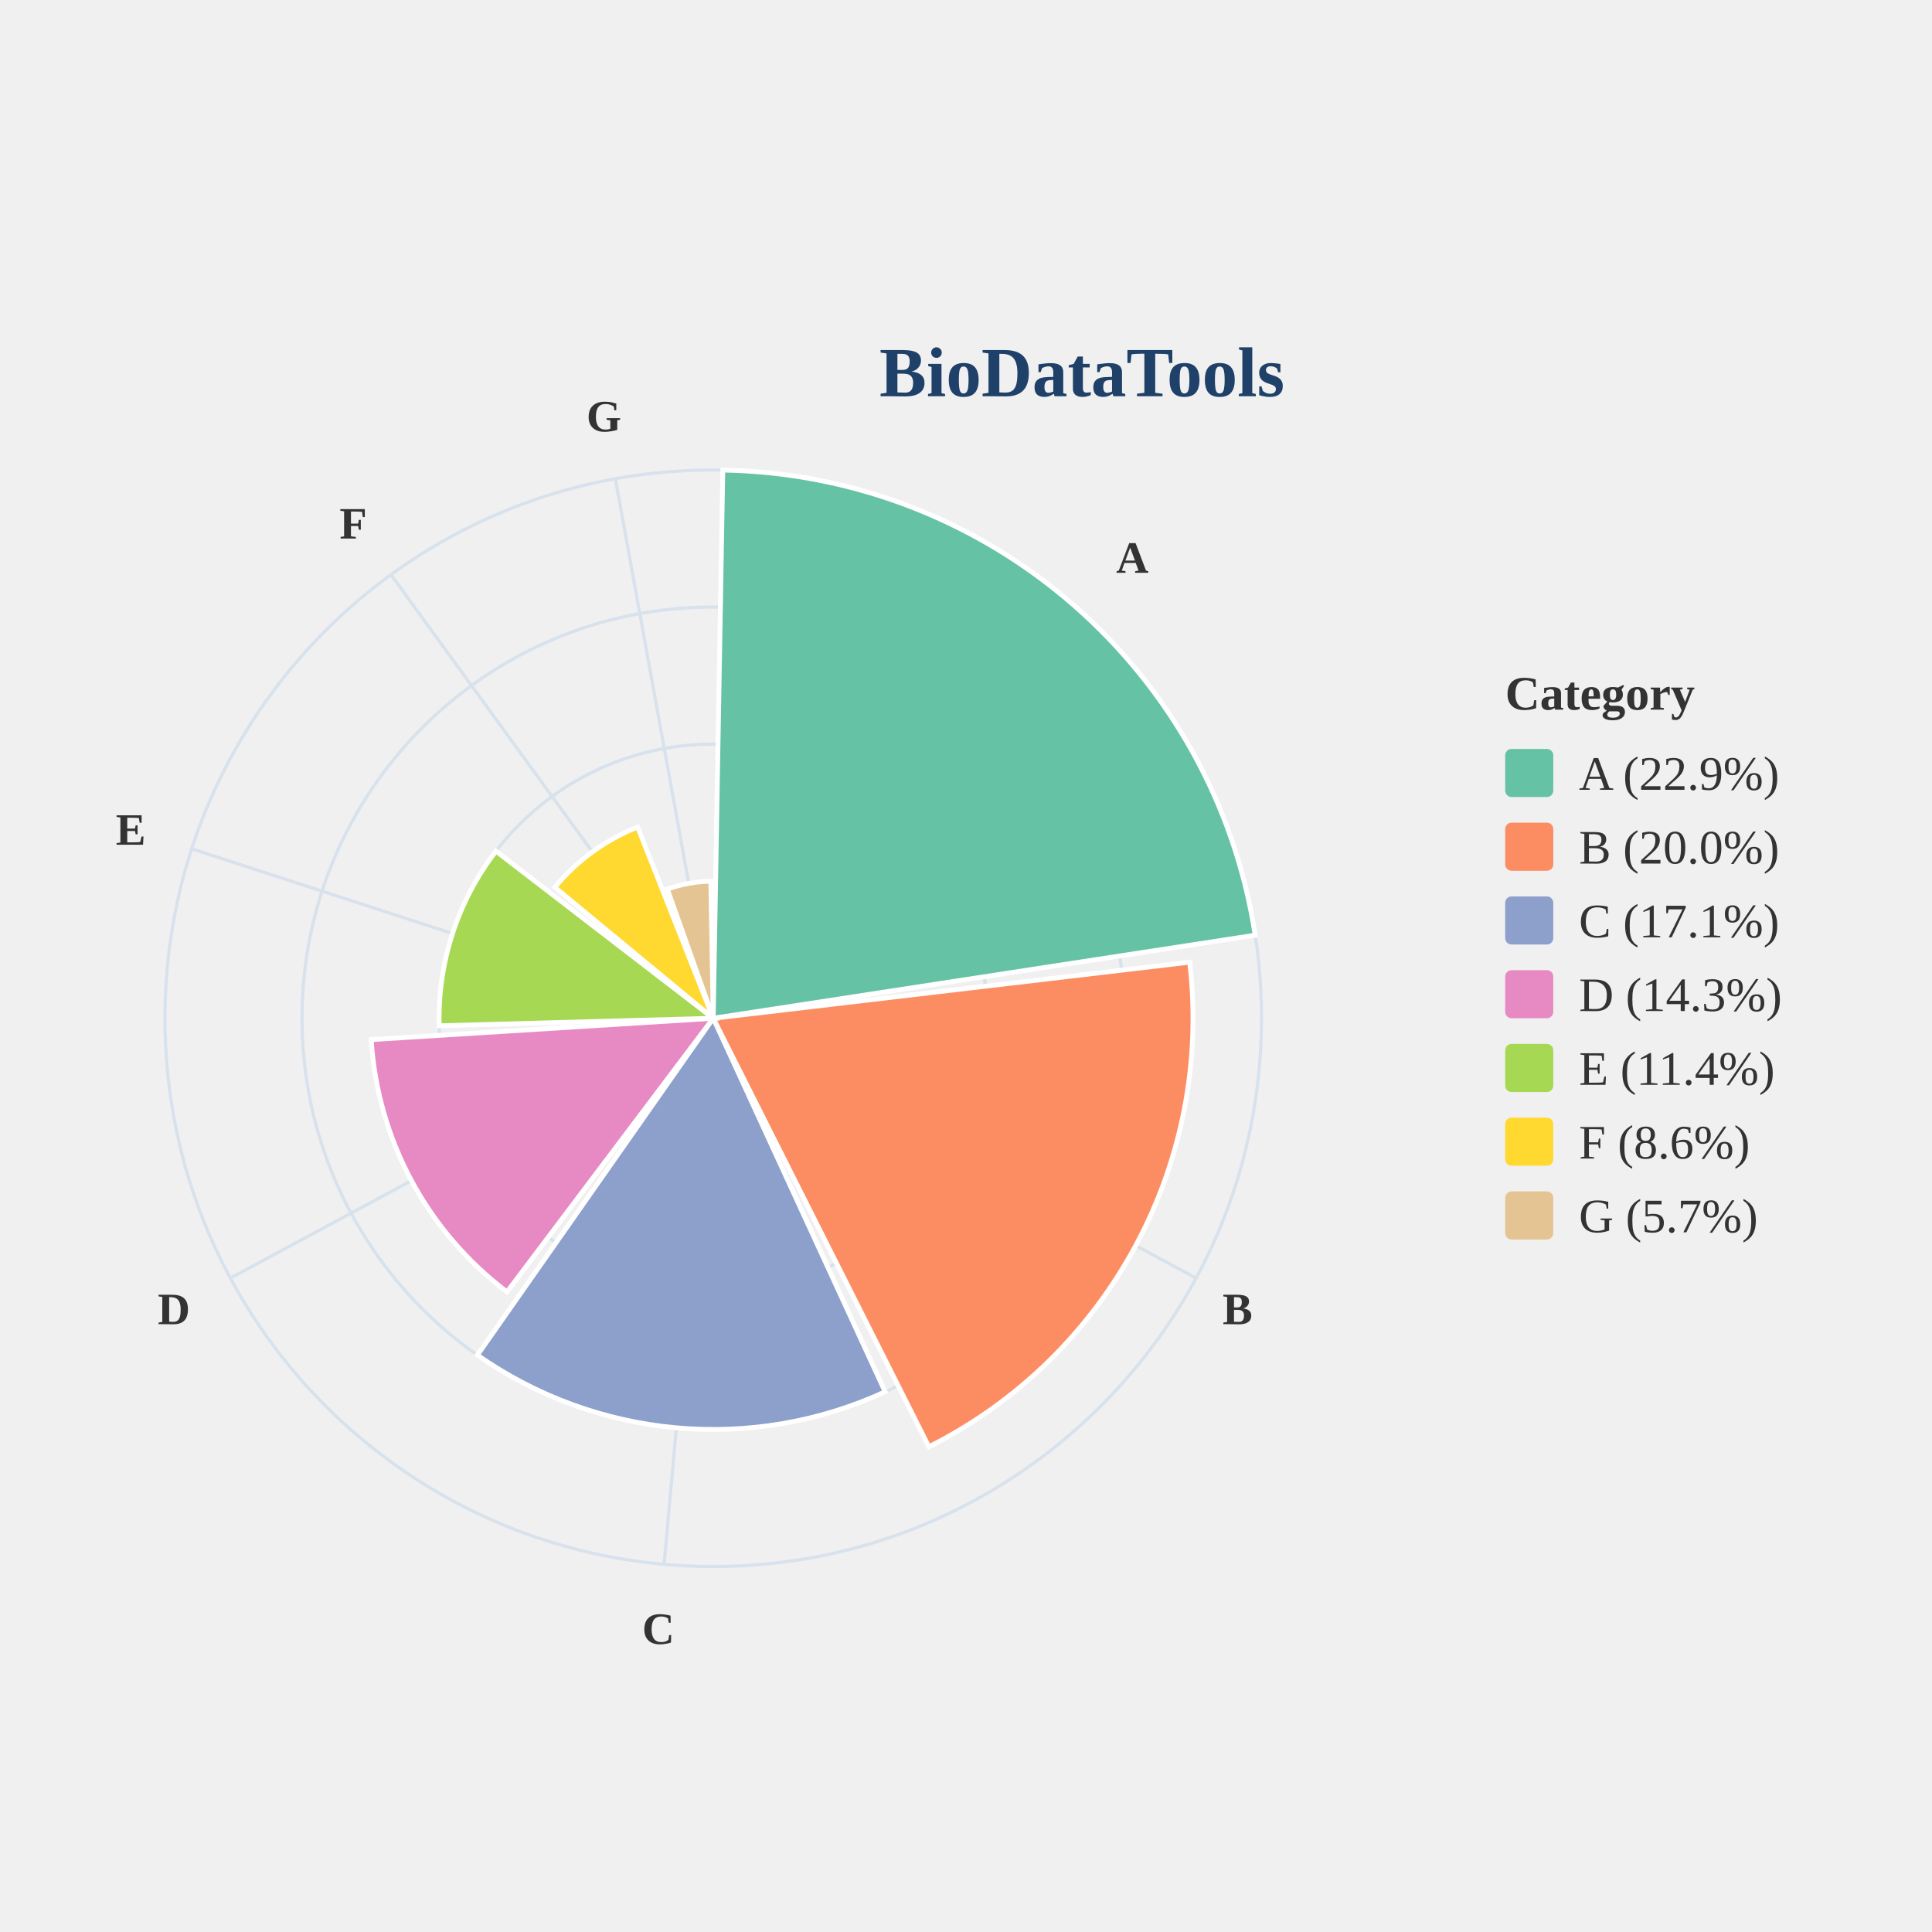
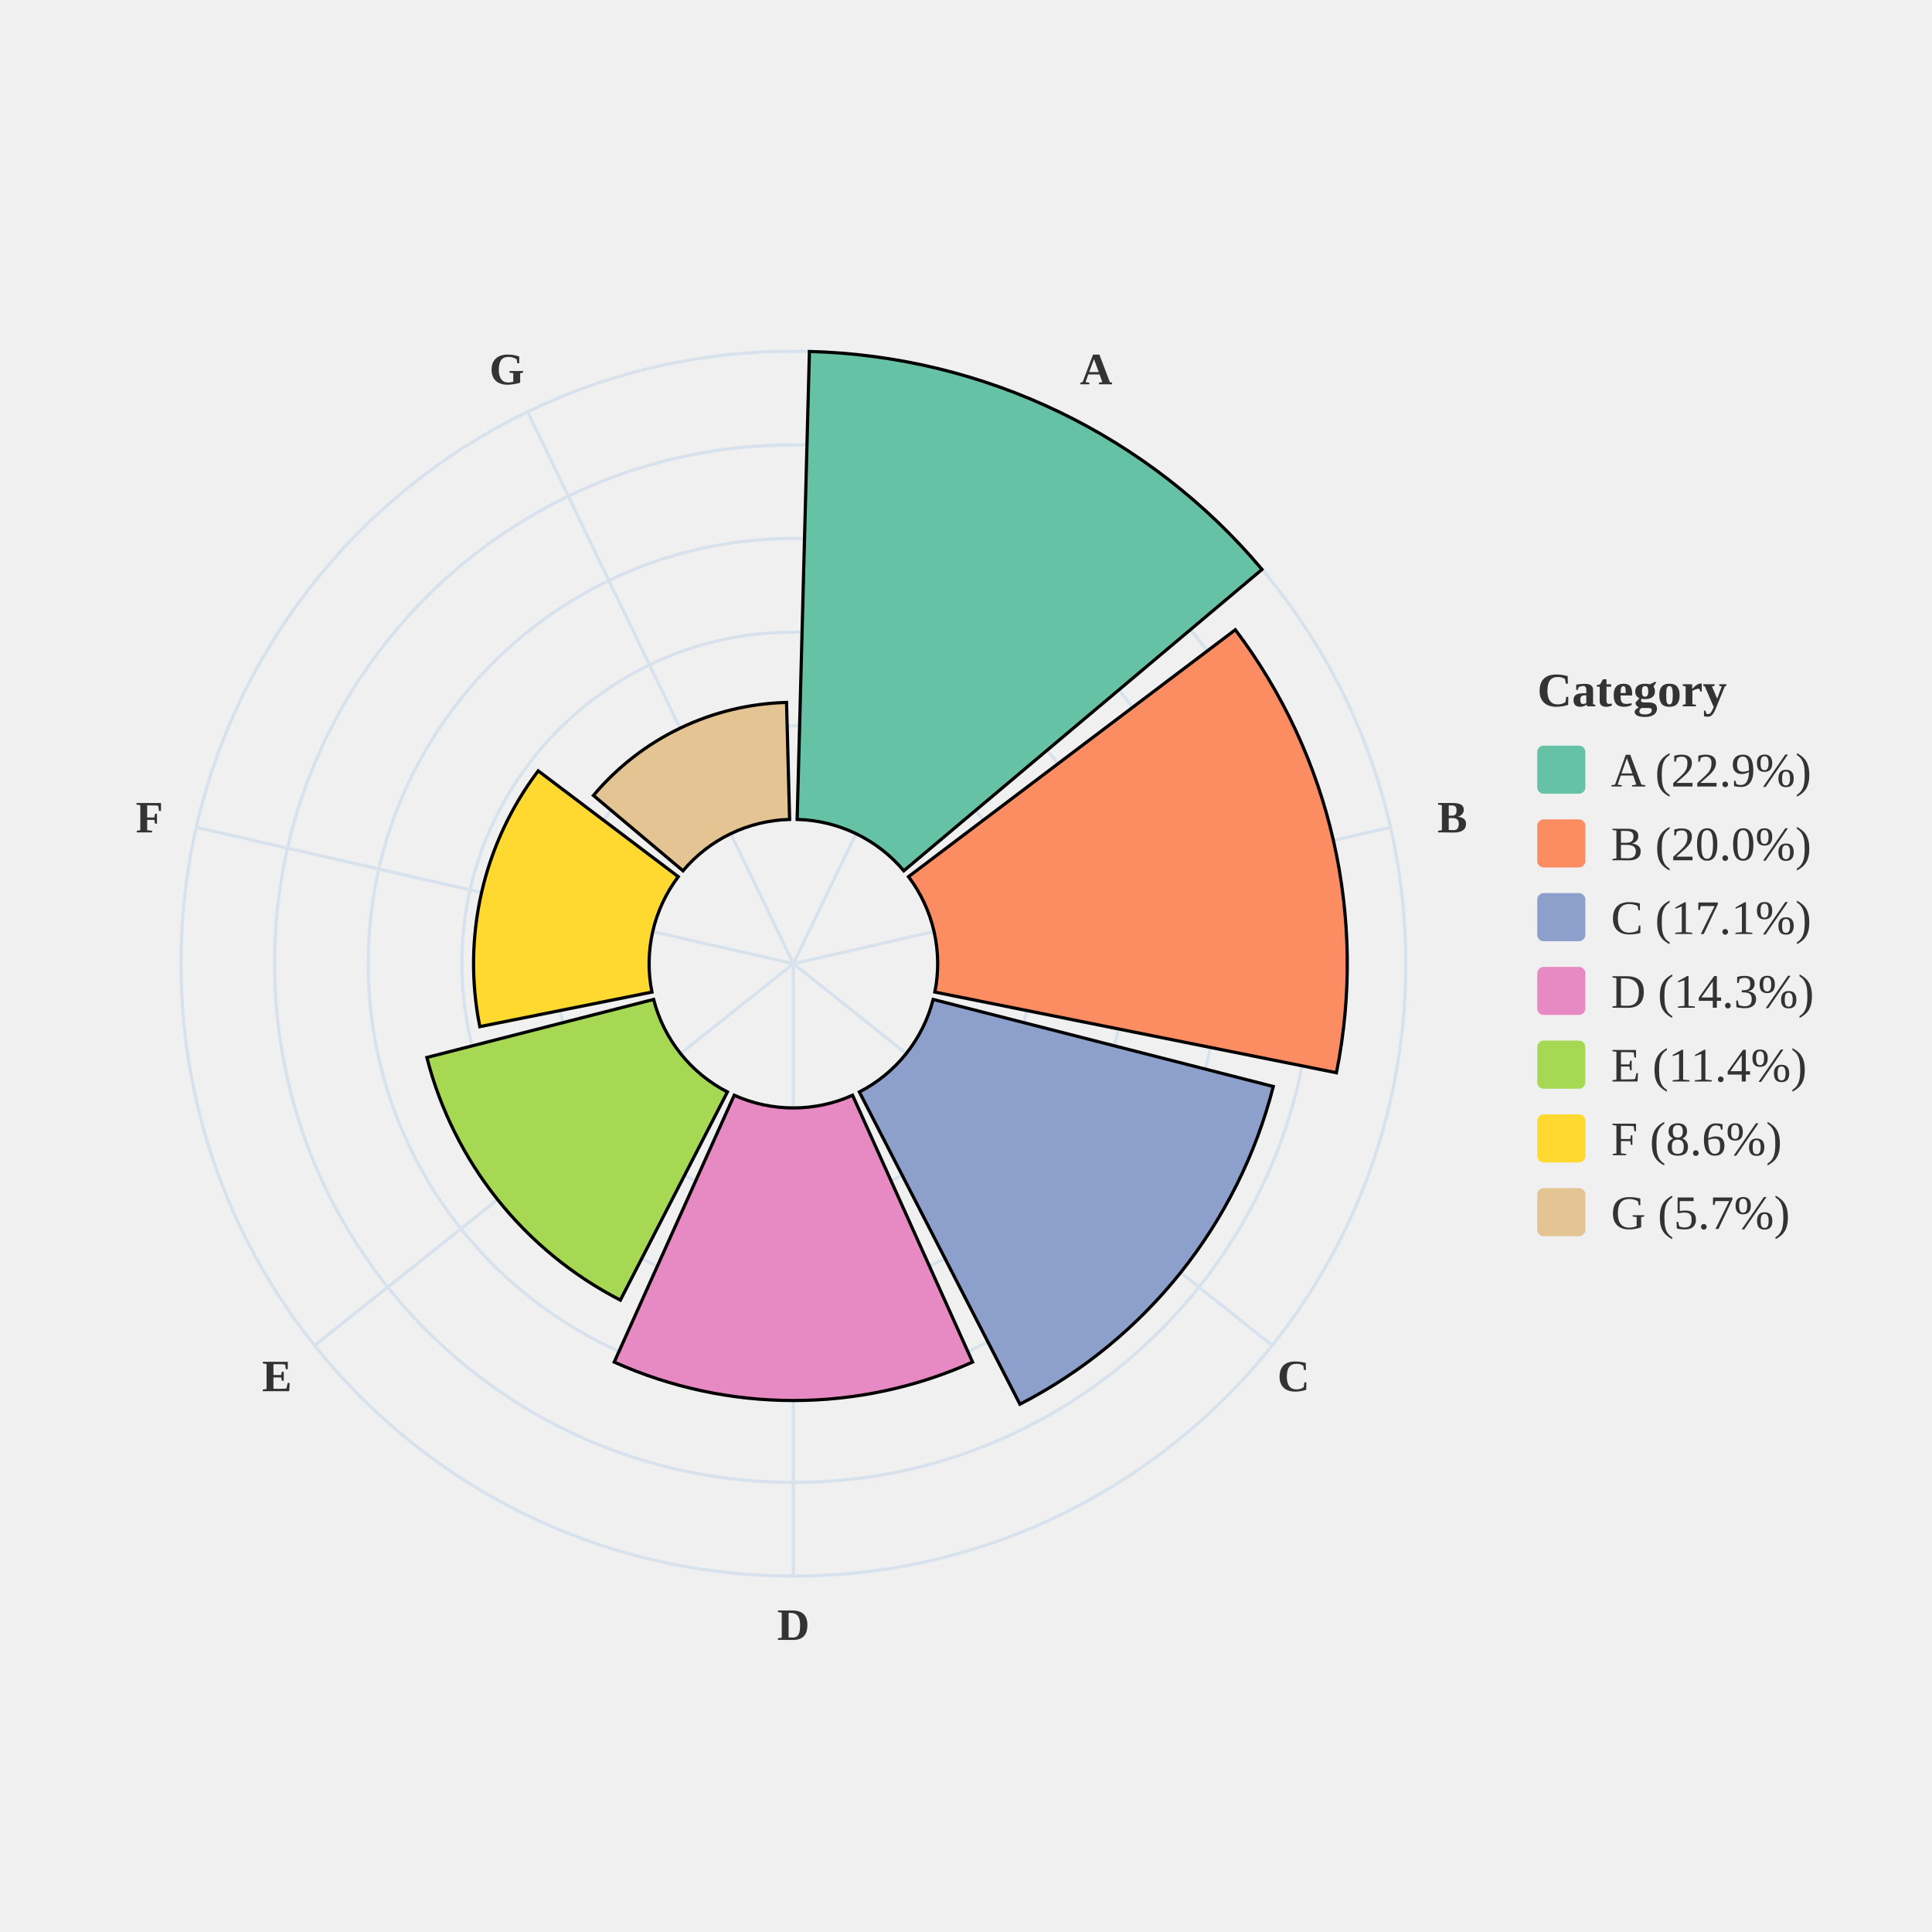
<svg xmlns="http://www.w3.org/2000/svg" width="700" height="700" viewBox="0 0 700 700" style="background: rgb(255, 255, 255); font-family: &quot;Times New Roman&quot;; overflow: hidden; cursor: grab; touch-action: none;">
-   <g class="viewport" transform="translate(-14.58365,-56.24771) scale(1.161704)">
-     <text class="chart-title" x="350" y="172" text-anchor="middle" font-size="22" font-weight="bold" font-style="normal" fill="#1f4068">BioDataTools</text>
-     <g transform="translate(235,366)">
+   <g class="viewport" transform="translate(-2.965996,-57.44442) scale(1.161704)">
+     <g transform="translate(250,350)">
      <g class="petal-rings">
-         <circle cx="0" cy="0" r="42.75" fill="none" stroke="#d8e2ec" stroke-width="1" />
-         <circle cx="0" cy="0" r="85.5" fill="none" stroke="#d8e2ec" stroke-width="1" />
-         <circle cx="0" cy="0" r="128.25" fill="none" stroke="#d8e2ec" stroke-width="1" />
-         <circle cx="0" cy="0" r="171" fill="none" stroke="#d8e2ec" stroke-width="1" />
+         <circle cx="0" cy="0" r="74.2" fill="none" stroke="#d8e2ec" stroke-width="1" />
+         <circle cx="0" cy="0" r="103.4" fill="none" stroke="#d8e2ec" stroke-width="1" />
+         <circle cx="0" cy="0" r="132.6" fill="none" stroke="#d8e2ec" stroke-width="1" />
+         <circle cx="0" cy="0" r="161.8" fill="none" stroke="#d8e2ec" stroke-width="1" />
+         <circle cx="0" cy="0" r="191" fill="none" stroke="#d8e2ec" stroke-width="1" />
      </g>
      <g class="petal-radial">
-         <line x1="0" y1="0" x2="112.508" y2="-128.775" stroke="#d8e2ec" stroke-width="1" />
-         <line x1="0" y1="0" x2="150.582" y2="81.032" stroke="#d8e2ec" stroke-width="1" />
-         <line x1="0" y1="0" x2="-15.328" y2="170.312" stroke="#d8e2ec" stroke-width="1" />
-         <line x1="0" y1="0" x2="-150.582" y2="81.032" stroke="#d8e2ec" stroke-width="1" />
-         <line x1="0" y1="0" x2="-162.631" y2="-52.842" stroke="#d8e2ec" stroke-width="1" />
-         <line x1="0" y1="0" x2="-100.511" y2="-138.342" stroke="#d8e2ec" stroke-width="1" />
-         <line x1="0" y1="0" x2="-30.533" y2="-168.252" stroke="#d8e2ec" stroke-width="1" />
+         <line x1="0" y1="0" x2="82.872" y2="-172.085" stroke="#d8e2ec" stroke-width="1" />
+         <line x1="0" y1="0" x2="186.211" y2="-42.501" stroke="#d8e2ec" stroke-width="1" />
+         <line x1="0" y1="0" x2="149.33" y2="119.087" stroke="#d8e2ec" stroke-width="1" />
+         <line x1="0" y1="0" x2="2.3390753863714445e-14" y2="191" stroke="#d8e2ec" stroke-width="1" />
+         <line x1="0" y1="0" x2="-149.33" y2="119.087" stroke="#d8e2ec" stroke-width="1" />
+         <line x1="0" y1="0" x2="-186.211" y2="-42.501" stroke="#d8e2ec" stroke-width="1" />
+         <line x1="0" y1="0" x2="-82.872" y2="-172.085" stroke="#d8e2ec" stroke-width="1" />
      </g>
-       <path class="petal" d="M2.984,-170.974A171,171,0,0,1,169.026,-25.908L0,0Z" fill="#66c2a5" stroke="#ffffff" stroke-width="1.5" style="cursor: pointer;" />
-       <path class="petal" d="M148.599,-17.494A149.625,149.625,0,0,1,67.263,133.654L0,0Z" fill="#fc8d62" stroke="#ffffff" stroke-width="1.5" style="cursor: pointer;" />
-       <path class="petal" d="M53.621,116.503A128.25,128.25,0,0,1,-73.561,105.056L0,0Z" fill="#8da0cb" stroke="#ffffff" stroke-width="1.5" style="cursor: pointer;" />
-       <path class="petal" d="M-64.319,85.354A106.875,106.875,0,0,1,-106.667,6.658L0,0Z" fill="#e78ac3" stroke="#ffffff" stroke-width="1.5" style="cursor: pointer;" transform="scale(1,1)" />
-       <path class="petal" d="M-85.468,2.345A85.5,85.5,0,0,1,-67.767,-52.134L0,0Z" fill="#a6d854" stroke="#ffffff" stroke-width="1.5" style="cursor: pointer;" />
-       <path class="petal" d="M-49.43,-40.85A64.125,64.125,0,0,1,-23.576,-59.634L0,0Z" fill="#ffd92f" stroke="#ffffff" stroke-width="1.5" style="cursor: pointer;" />
-       <path class="petal" d="M-14.32,-40.28A42.75,42.75,0,0,1,-0.746,-42.743L0,0Z" fill="#e5c494" stroke="#ffffff" stroke-width="1.5" style="cursor: pointer;" />
+       <path class="petal" d="M5,-190.935A191,191,0,0,1,146.161,-122.955L34.436,-28.968A45,45,0,0,0,1.178,-44.985Z" fill="#66c2a5" stroke="#000000" stroke-width="1" style="cursor: pointer;" transform="scale(1,1)" />
+       <path class="petal" d="M137.835,-104.135A172.75,172.75,0,0,1,169.367,34.019L44.119,8.862A45,45,0,0,0,35.905,-27.126Z" fill="#fc8d62" stroke="#000000" stroke-width="1" style="cursor: pointer;" />
+       <path class="petal" d="M149.675,38.311A154.5,154.5,0,0,1,70.656,137.397L20.579,40.019A45,45,0,0,0,43.595,11.158Z" fill="#8da0cb" stroke="#000000" stroke-width="1" style="cursor: pointer;" transform="scale(1,1)" />
+       <path class="petal" d="M55.883,124.262A136.25,136.25,0,0,1,-55.883,124.262L-18.457,41.041A45,45,0,0,0,18.457,41.041Z" fill="#e78ac3" stroke="#000000" stroke-width="1" style="cursor: pointer;" transform="scale(1,1)" />
+       <path class="petal" d="M-53.964,104.938A118,118,0,0,1,-114.315,29.26L-43.595,11.158A45,45,0,0,0,-20.579,40.019Z" fill="#a6d854" stroke="#000000" stroke-width="1" style="cursor: pointer;" />
+       <path class="petal" d="M-97.797,19.643A99.75,99.75,0,0,1,-79.589,-60.13L-35.905,-27.126A45,45,0,0,0,-44.119,8.862Z" fill="#ffd92f" stroke="#000000" stroke-width="1" style="cursor: pointer;" />
+       <path class="petal" d="M-62.367,-52.465A81.5,81.5,0,0,1,-2.133,-81.472L-1.178,-44.985A45,45,0,0,0,-34.436,-28.968Z" fill="#e5c494" stroke="#000000" stroke-width="1" style="cursor: pointer;" />
      <g class="petal-labels">
-         <text x="125.666" y="-143.837" text-anchor="start" dy="0.35em" font-size="14" font-weight="bold" font-style="normal" fill="#333">A</text>
-         <text x="168.194" y="90.509" text-anchor="end" dy="0.35em" font-size="14" font-weight="bold" font-style="normal" fill="#333">B</text>
-         <text x="-17.121" y="190.231" text-anchor="middle" dy="0.35em" font-size="14" font-weight="bold" font-style="normal" fill="#333">C</text>
-         <text x="-168.194" y="90.509" text-anchor="middle" dy="0.35em" font-size="14" font-weight="bold" font-style="normal" fill="#333">D</text>
-         <text x="-181.652" y="-59.022" text-anchor="middle" dy="0.35em" font-size="14" font-weight="bold" font-style="normal" fill="#333">E</text>
-         <text x="-112.267" y="-154.522" text-anchor="middle" dy="0.35em" font-size="14" font-weight="bold" font-style="normal" fill="#333">F</text>
-         <text x="-34.104" y="-187.931" text-anchor="middle" dy="0.35em" font-size="14" font-weight="bold" font-style="normal" fill="#333">G</text>
+         <text x="89.38" y="-185.6" text-anchor="start" dy="0.35em" font-size="14" font-weight="bold" font-style="normal" fill="#333">A</text>
+         <text x="200.835" y="-45.839" text-anchor="start" dy="0.35em" font-size="14" font-weight="bold" font-style="normal" fill="#333">B</text>
+         <text x="161.057" y="128.439" text-anchor="end" dy="0.35em" font-size="14" font-weight="bold" font-style="normal" fill="#333">C</text>
+         <text x="2.5227724062435475e-14" y="206" text-anchor="middle" dy="0.35em" font-size="14" font-weight="bold" font-style="normal" fill="#333">D</text>
+         <text x="-161.057" y="128.439" text-anchor="middle" dy="0.35em" font-size="14" font-weight="bold" font-style="normal" fill="#333">E</text>
+         <text x="-200.835" y="-45.839" text-anchor="middle" dy="0.35em" font-size="14" font-weight="bold" font-style="normal" fill="#333">F</text>
+         <text x="-89.38" y="-185.6" text-anchor="middle" dy="0.35em" font-size="14" font-weight="bold" font-style="normal" fill="#333">G</text>
      </g>
    </g>
    <g class="chart-legend">
      <text x="482" y="264.5" text-anchor="start" dy="0.35em" font-size="15" font-weight="bold" font-style="normal" fill="#333">Category</text>
      <rect x="482" y="282" width="15" height="15" rx="2" fill="#66c2a5" />
      <text x="505" y="289.5" dy="0.35em" font-size="15" font-weight="normal" font-style="normal" fill="#333">A (22.9%)</text>
      <rect x="482" y="305" width="15" height="15" rx="2" fill="#fc8d62" />
      <text x="505" y="312.5" dy="0.35em" font-size="15" font-weight="normal" font-style="normal" fill="#333">B (20.0%)</text>
      <rect x="482" y="328" width="15" height="15" rx="2" fill="#8da0cb" />
      <text x="505" y="335.5" dy="0.35em" font-size="15" font-weight="normal" font-style="normal" fill="#333">C (17.1%)</text>
      <rect x="482" y="351" width="15" height="15" rx="2" fill="#e78ac3" />
      <text x="505" y="358.5" dy="0.35em" font-size="15" font-weight="normal" font-style="normal" fill="#333">D (14.3%)</text>
      <rect x="482" y="374" width="15" height="15" rx="2" fill="#a6d854" />
      <text x="505" y="381.5" dy="0.35em" font-size="15" font-weight="normal" font-style="normal" fill="#333">E (11.4%)</text>
      <rect x="482" y="397" width="15" height="15" rx="2" fill="#ffd92f" />
      <text x="505" y="404.5" dy="0.35em" font-size="15" font-weight="normal" font-style="normal" fill="#333">F (8.6%)</text>
      <rect x="482" y="420" width="15" height="15" rx="2" fill="#e5c494" />
      <text x="505" y="427.5" dy="0.35em" font-size="15" font-weight="normal" font-style="normal" fill="#333">G (5.7%)</text>
    </g>
  </g>
</svg>
